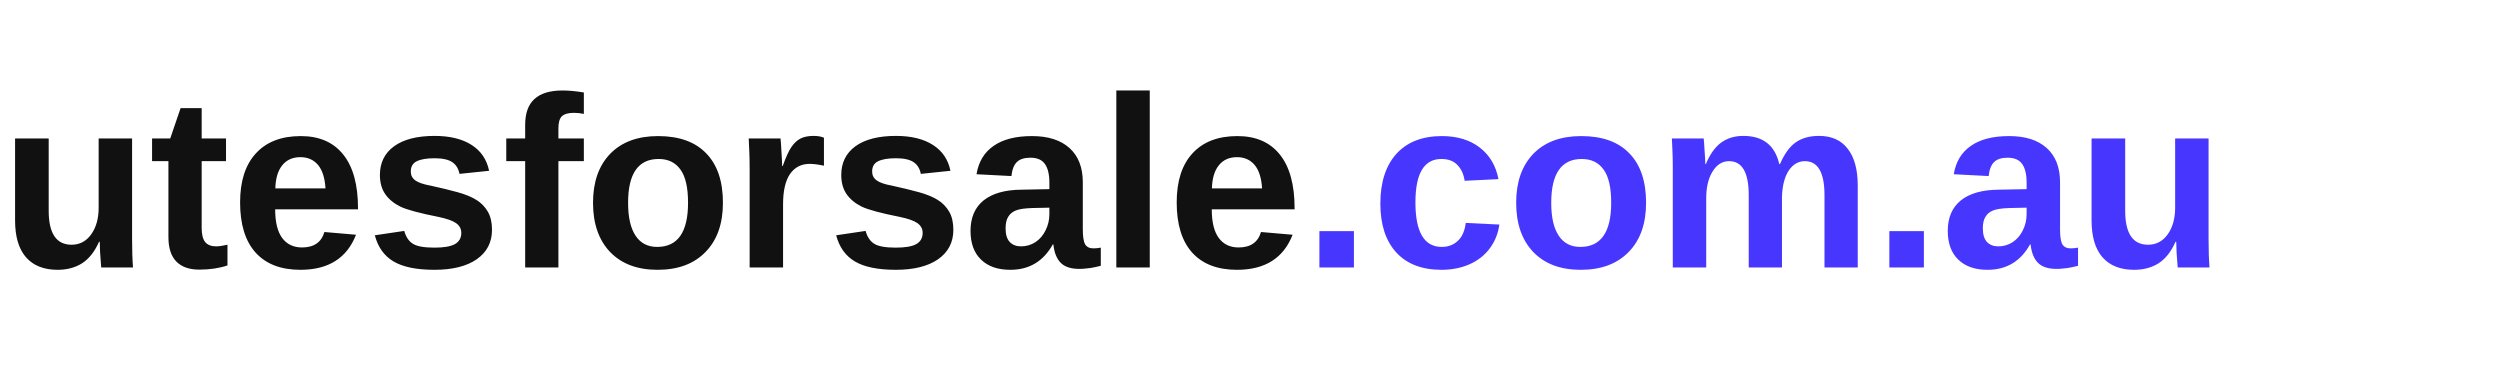
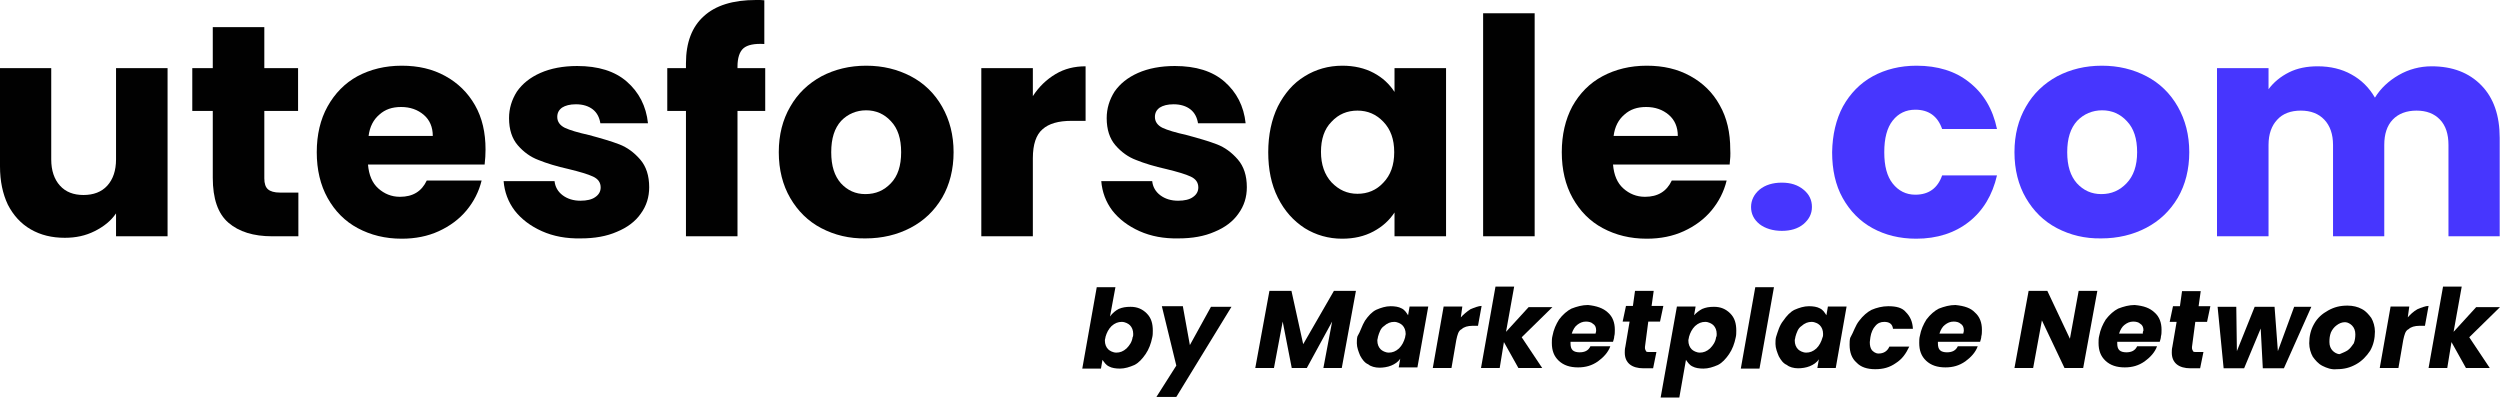
- <svg xmlns="http://www.w3.org/2000/svg" width="215" height="32" viewBox="0 0 215 32" role="img" aria-label="utesforsale.com.au">
-   <text x="0" y="23" font-family="Arial, Helvetica, sans-serif" font-size="21" font-weight="700" fill="#111111">utesforsale<tspan fill="#4736FE">.com.au</tspan>
-   </text>
+ <svg xmlns="http://www.w3.org/2000/svg" id="Layer_1" data-name="Layer 1" viewBox="0 0 829.5 131.9">
+   <defs>
+     <style>
+       .cls-1 {
+         fill: #4736fe;
+       }
+ 
+       .cls-2 {
+         fill: #010101;
+       }
+     </style>
+   </defs>
+   <g>
+     <path class="cls-2" d="m55.6,22.6v55.8h-17.1v-7.6c-1.7,2.5-4.1,4.4-7.1,5.9-3,1.5-6.2,2.2-9.9,2.2-4.3,0-8-.9-11.3-2.8s-5.8-4.7-7.6-8.2c-1.7-3.6-2.6-7.8-2.6-12.7V22.6h17v30.3c0,3.7,1,6.6,2.9,8.7,1.9,2.1,4.5,3.1,7.8,3.1s6-1,7.9-3.1,2.9-5,2.9-8.7v-30.3h17.1Z" />
+     <path class="cls-2" d="m99,63.9v14.5h-8.7c-6.2,0-11-1.5-14.5-4.5s-5.2-8-5.2-14.9v-22.2h-6.8v-14.2h6.8v-13.6h17.1v13.6h11.2v14.2h-11.2v22.4c0,1.7.4,2.9,1.2,3.6.8.7,2.1,1.1,4,1.1,0,0,6.1,0,6.1,0Z" />
+     <path class="cls-2" d="m160.8,54.6h-38.7c.3,3.5,1.4,6.1,3.4,7.9s4.4,2.8,7.2,2.8c4.3,0,7.2-1.8,8.9-5.4h18.2c-.9,3.7-2.6,7-5,9.9s-5.5,5.2-9.2,6.9c-3.7,1.7-7.8,2.5-12.3,2.5-5.5,0-10.3-1.2-14.6-3.5-4.3-2.3-7.6-5.7-10-10-2.4-4.3-3.6-9.4-3.6-15.2s1.2-10.9,3.6-15.2c2.4-4.3,5.7-7.7,9.9-10,4.3-2.3,9.2-3.5,14.7-3.5s10.2,1.1,14.4,3.4,7.5,5.5,9.9,9.7c2.4,4.2,3.5,9.1,3.5,14.7,0,1.6-.1,3.3-.3,5Zm-17.2-9.5c0-2.9-1-5.3-3-7s-4.5-2.6-7.5-2.6-5.3.8-7.2,2.5c-2,1.7-3.2,4-3.6,7.1h21.3Z" />
+     <path class="cls-2" d="m179.8,76.7c-3.8-1.7-6.8-4-9-6.8-2.2-2.9-3.4-6.2-3.7-9.8h16.9c.2,1.9,1.1,3.5,2.7,4.7,1.6,1.2,3.6,1.8,5.9,1.8,2.1,0,3.8-.4,4.9-1.2,1.2-.8,1.8-1.9,1.8-3.2,0-1.6-.8-2.8-2.5-3.6s-4.4-1.6-8.1-2.5c-4-.9-7.3-1.9-10-3-2.7-1-5-2.7-6.9-4.9s-2.9-5.2-2.9-9c0-3.2.9-6.1,2.6-8.8,1.8-2.6,4.4-4.7,7.8-6.2,3.4-1.5,7.5-2.3,12.2-2.3,7,0,12.5,1.7,16.5,5.2s6.4,8.1,7,13.8h-15.8c-.3-1.9-1.1-3.5-2.5-4.6s-3.3-1.7-5.6-1.7c-2,0-3.5.4-4.6,1.1-1.1.8-1.6,1.8-1.6,3.1,0,1.6.9,2.8,2.5,3.6,1.7.8,4.4,1.6,8,2.4,4.1,1.1,7.5,2.1,10.1,3.1s4.9,2.7,6.9,5,3,5.4,3,9.2c0,3.3-.9,6.2-2.8,8.8-1.8,2.6-4.5,4.6-7.9,6-3.4,1.5-7.4,2.2-12,2.2-4.8.1-9.1-.7-12.9-2.4Z" />
+     <path class="cls-2" d="m253.9,36.8h-9.2v41.6h-17.1v-41.6h-6.2v-14.2h6.2v-1.6c0-6.9,2-12.1,5.9-15.6,3.9-3.6,9.7-5.4,17.3-5.4,1.3,0,2.2,0,2.8.1v14.5c-3.3-.2-5.6.3-6.9,1.4-1.3,1.1-2,3.2-2,6.1v.5h9.2v14.2Z" />
+     <path class="cls-2" d="m272.5,75.7c-4.4-2.3-7.8-5.7-10.3-10-2.5-4.3-3.8-9.4-3.8-15.2s1.3-10.8,3.8-15.1c2.5-4.4,6-7.7,10.4-10.1,4.4-2.3,9.3-3.5,14.8-3.5s10.4,1.2,14.8,3.5,7.9,5.7,10.4,10.1,3.8,9.4,3.8,15.1-1.3,10.8-3.8,15.1c-2.6,4.4-6.1,7.7-10.5,10s-9.4,3.5-14.9,3.5c-5.4.1-10.3-1.1-14.7-3.4Zm23.1-14.9c2.3-2.4,3.4-5.8,3.4-10.3s-1.1-7.9-3.4-10.3c-2.2-2.4-5-3.6-8.2-3.6s-6.1,1.2-8.3,3.5c-2.2,2.4-3.3,5.8-3.3,10.4s1.1,7.9,3.2,10.3c2.2,2.4,4.9,3.6,8.1,3.6,3.5,0,6.2-1.2,8.5-3.6Z" />
+     <path class="cls-2" d="m350.2,24.6c3-1.8,6.3-2.6,10-2.6v18.1h-4.7c-4.3,0-7.5.9-9.6,2.8-2.1,1.8-3.2,5-3.2,9.6v25.9h-17.1V22.6h17.1v9.3c2-3.1,4.5-5.5,7.5-7.3Z" />
+     <path class="cls-2" d="m378.1,76.7c-3.8-1.7-6.8-4-9-6.8-2.2-2.9-3.4-6.2-3.7-9.8h16.9c.2,1.9,1.1,3.5,2.7,4.7,1.6,1.2,3.6,1.8,5.9,1.8,2.1,0,3.8-.4,4.9-1.2,1.2-.8,1.8-1.9,1.8-3.2,0-1.6-.8-2.8-2.5-3.6s-4.4-1.6-8.1-2.5c-4-.9-7.3-1.9-10-3-2.7-1-5-2.7-6.9-4.9s-2.9-5.2-2.9-9c0-3.2.9-6.1,2.6-8.8,1.8-2.6,4.4-4.7,7.8-6.2s7.5-2.3,12.2-2.3c7,0,12.5,1.7,16.5,5.2s6.4,8.1,7,13.8h-15.8c-.3-1.9-1.1-3.5-2.5-4.6s-3.3-1.7-5.6-1.7c-2,0-3.5.4-4.6,1.1-1.1.8-1.6,1.8-1.6,3.1,0,1.6.9,2.8,2.5,3.6,1.7.8,4.4,1.6,8,2.4,4.1,1.1,7.5,2.1,10.1,3.1s4.9,2.7,6.9,5,3,5.4,3,9.2c0,3.3-.9,6.2-2.8,8.8-1.8,2.6-4.5,4.6-7.9,6-3.4,1.5-7.4,2.2-12,2.2-4.8.1-9.1-.7-12.9-2.4Z" />
+     <path class="cls-2" d="m424,35.3c2.2-4.3,5.1-7.7,8.9-10,3.7-2.3,7.9-3.5,12.5-3.5,3.9,0,7.4.8,10.4,2.4s5.2,3.7,6.9,6.3v-7.9h17.1v55.8h-17.1v-7.9c-1.7,2.6-4,4.7-7,6.3-3,1.6-6.4,2.4-10.4,2.4-4.5,0-8.7-1.2-12.4-3.5-3.7-2.4-6.7-5.7-8.9-10.1-2.2-4.4-3.2-9.4-3.2-15.1s1.1-10.9,3.2-15.2Zm35,5.1c-2.4-2.5-5.2-3.7-8.6-3.7s-6.3,1.2-8.6,3.7c-2.4,2.4-3.5,5.8-3.5,10s1.2,7.6,3.5,10.1c2.4,2.5,5.2,3.8,8.6,3.8s6.3-1.2,8.6-3.7c2.4-2.5,3.6-5.8,3.6-10.1s-1.2-7.6-3.6-10.1Z" />
+     <path class="cls-2" d="m509.2,4.4v74h-17.1V4.4s17.1,0,17.1,0Z" />
+     <path class="cls-2" d="m573.9,54.6h-38.7c.3,3.5,1.4,6.1,3.4,7.9s4.4,2.8,7.2,2.8c4.3,0,7.2-1.8,8.9-5.4h18.2c-.9,3.7-2.6,7-5,9.9s-5.5,5.2-9.2,6.9c-3.7,1.7-7.8,2.5-12.3,2.5-5.5,0-10.3-1.2-14.6-3.5s-7.6-5.7-10-10c-2.4-4.3-3.6-9.4-3.6-15.2s1.2-10.9,3.5-15.2c2.4-4.3,5.7-7.7,10-10s9.2-3.5,14.7-3.5,10.2,1.1,14.4,3.4,7.5,5.5,9.8,9.7c2.4,4.2,3.5,9.1,3.5,14.7.1,1.6,0,3.3-.2,5Zm-17.2-9.5c0-2.9-1-5.3-3-7s-4.5-2.6-7.5-2.6-5.3.8-7.2,2.5c-2,1.7-3.2,4-3.6,7.1h21.3Z" />
+     <path class="cls-1" d="m583.8,74.36c-1.9-1.55-2.8-3.44-2.8-5.68s1-4.22,2.8-5.76c1.9-1.55,4.4-2.32,7.4-2.32s5.3.77,7.2,2.32,2.8,3.44,2.8,5.76-1,4.13-2.8,5.68c-1.9,1.55-4.3,2.24-7.2,2.24s-5.5-.77-7.4-2.24Z" />
+     <path class="cls-1" d="m611.5,35.3c2.4-4.3,5.7-7.7,9.9-10s9.1-3.5,14.5-3.5c7,0,12.9,1.8,17.5,5.5,4.7,3.7,7.8,8.8,9.2,15.5h-18.2c-1.5-4.3-4.5-6.4-8.9-6.4-3.1,0-5.6,1.2-7.5,3.6-1.9,2.4-2.8,5.9-2.8,10.5s.9,8,2.8,10.4c1.9,2.4,4.4,3.7,7.5,3.7,4.4,0,7.4-2.1,8.9-6.4h18.2c-1.5,6.5-4.6,11.7-9.3,15.4-4.7,3.7-10.6,5.6-17.5,5.6-5.5,0-10.3-1.2-14.5-3.5s-7.5-5.7-9.9-10c-2.4-4.3-3.5-9.4-3.5-15.2.1-5.8,1.3-10.9,3.6-15.2Z" />
+     <path class="cls-1" d="m682.5,75.7c-4.4-2.3-7.8-5.7-10.3-10-2.5-4.3-3.8-9.4-3.8-15.2s1.3-10.8,3.8-15.1c2.5-4.4,6-7.7,10.4-10.1,4.4-2.3,9.3-3.5,14.8-3.5s10.4,1.2,14.8,3.5c4.4,2.3,7.9,5.7,10.4,10.1s3.8,9.4,3.8,15.1-1.3,10.8-3.8,15.1c-2.6,4.4-6.1,7.7-10.5,10s-9.4,3.5-14.9,3.5c-5.4.1-10.3-1.1-14.7-3.4Zm23.1-14.9c2.3-2.4,3.5-5.8,3.5-10.3s-1.1-7.9-3.4-10.3c-2.2-2.4-5-3.6-8.2-3.6s-6.1,1.2-8.3,3.5c-2.2,2.4-3.3,5.8-3.3,10.4s1.1,7.9,3.2,10.3c2.2,2.4,4.9,3.6,8.1,3.6,3.4,0,6.1-1.2,8.4-3.6Z" />
+     <path class="cls-1" d="m823.3,28.3c4.1,4.2,6.1,10,6.1,17.5v32.6h-17v-30.3c0-3.6-.9-6.4-2.8-8.4-1.9-2-4.5-3-7.8-3s-6,1-7.9,3-2.8,4.8-2.8,8.4v30.3h-17v-30.3c0-3.6-1-6.4-2.9-8.4s-4.5-3-7.8-3-6,1-7.8,3c-1.9,2-2.9,4.8-2.9,8.4v30.3h-17.1V22.6h17.1v7c1.7-2.3,4-4.2,6.8-5.6,2.8-1.4,6-2,9.5-2,4.2,0,8,.9,11.2,2.7,3.3,1.8,5.9,4.4,7.8,7.7,1.9-3.1,4.6-5.6,7.9-7.5,3.3-1.9,7-2.9,10.9-2.9,6.9,0,12.4,2.1,16.5,6.3Z" />
+   </g>
+   <g>
+     <path class="cls-2" d="m371.2,102.5c1.2-.5,2.3-.7,3.9-.7,2.2,0,3.9.7,5.4,2.2s2,3.4,2,5.7c0,.7,0,1.6-.2,2.3-.4,2-1.1,3.9-2.2,5.5s-2.3,2.9-3.7,3.6c-1.6.7-3.2,1.2-4.8,1.2-1.4,0-2.7-.2-3.6-.7-1.1-.5-1.6-1.4-2.2-2.2l-.5,2.9h-6.2l4.8-27h6.2l-1.8,9.7c.8-1.1,1.9-2,2.9-2.5Zm4.8,8.3c0-1.2-.4-2.2-1.1-2.9-.5-.5-1.6-1.1-2.7-1.1-1.2,0-2.3.4-3.4,1.4-1,1-1.6,2.2-2,3.6,0,.4-.2.7-.2,1.2,0,1.2.4,2.2,1.1,2.9.5.5,1.6,1.1,2.7,1.1,1.2,0,2.3-.4,3.4-1.4,1-1,1.8-2.2,2-3.7.2-.3.2-.7.2-1.1Z" />
+     <path class="cls-2" d="m392.5,101.8l2.3,12.7,7-12.7h6.8l-18.3,29.9h-6.6l6.6-10.4-4.8-19.7h7v.2h0Z" />
+     <path class="cls-2" d="m449.9,96.5l-4.7,25.6h-6.1l2.9-15.4-8.4,15.4h-5l-3-15.4-2.9,15.4h-6.2l4.7-25.6h7.3l3.9,17.7,10.2-17.7h7.3Z" />
+     <path class="cls-2" d="m452.9,106.4c1.1-1.6,2.3-2.9,3.7-3.6,1.6-.7,3.2-1.2,4.8-1.2,1.4,0,2.7.2,3.6.7,1.1.5,1.6,1.4,2.2,2.3l.5-2.9h6.2l-3.6,20.2h-6.2l.5-2.9c-.7,1.1-1.8,1.8-3,2.3s-2.7.7-3.9.7c-1.4,0-2.9-.4-3.7-1.1-1.2-.5-2-1.6-2.7-2.9-.5-1.2-1.1-2.7-1.1-4.1,0-.7,0-1.6.2-2.3,1-1.6,1.5-3.6,2.5-5.2Zm13.5,4.4c0-1.2-.4-2.2-1.1-2.9-.5-.5-1.6-1.1-2.7-1.1-1.2,0-2.3.4-3.4,1.4-1.1.7-1.6,2.2-2,3.6,0,.4-.2.7-.2,1.2,0,1.2.4,2.2,1.1,2.9.5.5,1.6,1.1,2.7,1.1,1.2,0,2.3-.4,3.4-1.4,1-1,1.6-2.2,2-3.6,0-.4.2-.8.2-1.2Z" />
+     <path class="cls-2" d="m487.9,102.6c1.2-.5,2.7-1.1,3.7-1.1l-1.2,6.6h-1.8c-1.6,0-2.9.4-3.6,1.1-1.1.5-1.4,1.8-1.8,3.6l-1.6,9.3h-6.2l3.6-20.4h6.2l-.5,3.6c.8-.9,2.1-2,3.2-2.7Z" />
+     <path class="cls-2" d="m504.9,111.9l6.8,10.2h-7.9l-4.8-8.6-1.4,8.6h-6.2l4.8-27h6.2l-2.7,15,7.5-8.2h7.9l-10.2,10Z" />
+     <path class="cls-2" d="m533.5,103.7c1.6,1.4,2.3,3.4,2.3,5.7,0,.7,0,1.6-.2,2.2,0,.5-.2,1.2-.4,1.8h-14.1v.5c0,1.1.2,1.8.7,2.3s1.4.7,2.3.7c1.6,0,2.9-.5,3.6-2h6.6c-.7,2-2.3,3.7-4.1,5-2,1.4-4.1,2-6.6,2-2.7,0-4.8-.7-6.4-2.2-1.6-1.5-2.3-3.4-2.3-5.9,0-.7,0-1.6.2-2.3.4-2.2,1.2-3.9,2.2-5.5,1.2-1.6,2.7-2.9,4.1-3.6,1.8-.7,3.6-1.2,5.5-1.2,2.8.3,5,1,6.6,2.5Zm-3.9,5.9c0-1.1-.4-1.8-1.1-2.2-.5-.5-1.4-.7-2.3-.7-1.1,0-2,.4-2.9,1.1-.7.5-1.4,1.6-1.8,2.9h7.9c.2-.7.2-.9.2-1.1Z" />
+     <path class="cls-2" d="m545.8,115.1v.4c0,.4.2.7.4,1.1.2.2.5.2,1.2.2h2.2l-1.1,5.4h-3.2c-3.9,0-6.2-1.8-6.2-5.2,0-.5,0-1.2.2-2l1.4-8.3h-2.3l1.1-5.2h2.3l.7-5h6.2l-.7,5h3.9l-1.1,5.2h-3.9l-1.1,8.4Z" />
+     <path class="cls-2" d="m564.8,102.5c1.2-.5,2.3-.7,3.9-.7,2.2,0,3.9.7,5.4,2.2s2,3.4,2,5.7c0,.7,0,1.6-.2,2.3-.4,2-1.1,3.9-2.2,5.5-1.1,1.6-2.3,2.9-3.7,3.6-1.6.7-3.2,1.2-4.8,1.2-1.4,0-2.7-.2-3.6-.7-1.1-.5-1.6-1.4-2.2-2.2l-2.2,12.5h-6.2l5.4-30.2h6.2l-.5,2.9c.6-.7,1.7-1.6,2.7-2.1Zm4.8,8.3c0-1.2-.4-2.2-1.1-2.9-.5-.5-1.6-1.1-2.7-1.1-1.2,0-2.3.4-3.4,1.4-1,1-1.6,2.2-2,3.6,0,.4-.2.7-.2,1.2,0,1.2.4,2.2,1.1,2.9.5.5,1.6,1.1,2.7,1.1,1.2,0,2.3-.4,3.4-1.4,1-1,1.8-2.2,2-3.7.2-.3.2-.7.2-1.1Z" />
+     <path class="cls-2" d="m588.6,95.3l-4.8,27h-6.2l4.8-27h6.2Z" />
+     <path class="cls-2" d="m591.7,106.4c1.1-1.6,2.3-2.9,3.7-3.6,1.6-.7,3.2-1.2,4.8-1.2,1.4,0,2.7.2,3.6.7,1.1.5,1.6,1.4,2.2,2.3l.5-2.9h6.2l-3.6,20.4h-6.1l.5-2.9c-.7,1.1-1.8,1.8-3,2.3s-2.7.7-3.9.7c-1.4,0-2.9-.4-3.7-1.1-1.2-.5-2-1.6-2.7-2.9-.5-1.2-1.1-2.7-1.1-4.1,0-.7,0-1.6.2-2.3.6-1.8,1.1-3.8,2.4-5.4Zm13.2,4.4c0-1.2-.4-2.2-1.1-2.9-.5-.5-1.6-1.1-2.7-1.1-1.2,0-2.3.4-3.4,1.4-1.1.7-1.6,2.2-2,3.6,0,.4-.2.7-.2,1.2,0,1.2.4,2.2,1.1,2.9.5.5,1.6,1.1,2.7,1.1,1.2,0,2.3-.4,3.4-1.4,1-1,1.6-2.2,2-3.6.2-.4.2-.8.2-1.2Z" />
+     <path class="cls-2" d="m616.9,106.4c1.2-1.6,2.7-2.9,4.1-3.6,1.6-.7,3.6-1.2,5.5-1.2,2.7,0,4.7.5,5.9,2,1.4,1.4,2.2,3.2,2.3,5.5h-6.6c-.2-1.6-1.2-2.3-2.9-2.3-1.2,0-2.2.4-3,1.4-.7.7-1.4,2.2-1.6,3.7,0,.5-.2,1.1-.2,1.6,0,1.2.2,2,.7,2.7.5.5,1.2,1.1,2.2,1.1,1.6,0,2.9-.7,3.6-2.3h6.6c-1.1,2.3-2.3,4.1-4.5,5.5-2,1.4-4.1,2-6.8,2s-4.8-.7-6.2-2.2c-1.6-1.4-2.3-3.4-2.3-5.9,0-.7,0-1.6.2-2.3,1.2-2.1,1.7-4.1,3-5.7Z" />
+     <path class="cls-2" d="m655.3,103.7c1.6,1.4,2.3,3.4,2.3,5.7,0,.7,0,1.6-.2,2.2,0,.5-.2,1.2-.4,1.8h-14v.5c0,1.1.2,1.8.7,2.3s1.4.7,2.3.7c1.6,0,2.9-.5,3.6-2h6.6c-.7,2-2.3,3.7-4.1,5-2,1.4-4.1,2-6.6,2-2.7,0-4.8-.7-6.4-2.2-1.6-1.5-2.3-3.4-2.3-5.9,0-.7,0-1.6.2-2.3.4-2.2,1.2-3.9,2.2-5.5,1.2-1.6,2.7-2.9,4.1-3.6,1.8-.7,3.6-1.2,5.5-1.2,3,.3,5.1,1,6.5,2.5Zm-3.7,5.9c0-1.1-.4-1.8-1.1-2.2-.5-.5-1.4-.7-2.3-.7-1.1,0-2,.4-2.9,1.1-.7.5-1.4,1.6-1.8,2.9h7.9c.2-.7.2-.9.2-1.1Z" />
+     <path class="cls-2" d="m691.2,122.1h-6.2l-7.5-15.8-2.9,15.8h-6.2l4.7-25.6h6.2l7.5,15.9,2.9-15.9h6.2l-4.7,25.6Z" />
+     <path class="cls-2" d="m714.9,103.7c1.6,1.4,2.3,3.4,2.3,5.7,0,.7,0,1.6-.2,2.2,0,.5-.2,1.2-.4,1.8h-14.1v.5c0,1.1.2,1.8.7,2.3s1.4.7,2.3.7c1.6,0,2.9-.5,3.6-2h6.6c-.7,2-2.3,3.7-4.1,5-2,1.4-4.1,2-6.6,2-2.7,0-4.8-.7-6.4-2.2-1.6-1.5-2.3-3.4-2.3-5.9,0-.7,0-1.6.2-2.3.4-2.2,1.2-3.9,2.2-5.5,1.2-1.6,2.7-2.9,4.1-3.6,1.8-.7,3.6-1.2,5.5-1.2,3.1.3,5,1,6.6,2.5Zm-3.7,5.9c0-1.1-.4-1.8-1.1-2.2-.5-.5-1.4-.7-2.3-.7-1.1,0-2,.4-2.9,1.1-.7.5-1.4,1.6-1.8,2.9h7.9c-.1-.7.2-.9.2-1.1Z" />
+     <path class="cls-2" d="m727.3,115.1v.4c0,.4.2.7.4,1.1.2.2.5.2,1.2.2h2.2l-1.1,5.4h-3.2c-3.9,0-6.2-1.8-6.2-5.2,0-.5,0-1.2.2-2l1.4-8.2h-2.3l1.1-5.2h2.3l.7-5h6.2l-.7,5h3.9l-1.1,5.2h-3.9l-1.1,8.3Z" />
+     <path class="cls-2" d="m766.9,101.8l-9.1,20.4h-7l-.7-13.2-5.5,13.2h-6.8l-2-20.4h6.2l.2,14.7,5.9-14.7h6.6l1.1,14.7,5.4-14.7c-.1,0,5.7,0,5.7,0Z" />
+     <path class="cls-2" d="m770.6,121.4c-1.4-.7-2.3-1.8-3.2-3-.7-1.2-1.2-2.9-1.2-4.5,0-2.3.5-4.5,1.6-6.4,1.1-2,2.7-3.4,4.7-4.5s3.9-1.6,6.4-1.6c1.8,0,3.4.4,4.7,1.1,1.4.7,2.3,1.8,3.2,3,.7,1.2,1.2,2.9,1.2,4.5,0,2.3-.5,4.5-1.6,6.4-1.2,1.8-2.7,3.4-4.7,4.5s-3.9,1.6-6.4,1.6c-1.7.2-3.3-.4-4.7-1.1Zm8.4-5.2c.7-.5,1.4-1.4,2-2.3.4-1.1.5-2,.5-3,0-1.2-.4-2.2-1.1-2.9-.5-.5-1.4-1.1-2.3-1.1-1.1,0-2,.4-2.9,1.1-.7.5-1.4,1.4-1.8,2.3-.4,1.1-.5,2-.5,3.2s.4,2.2,1.1,2.9c.5.5,1.4,1.1,2.3,1.1.9-.4,2-.8,2.7-1.3Z" />
+     <path class="cls-2" d="m802.1,102.6c1.2-.5,2.7-1.1,3.7-1.1l-1.2,6.6h-1.8c-1.6,0-2.9.4-3.6,1.1-1.1.5-1.4,1.8-1.8,3.6l-1.6,9.3h-6.2l3.6-20.4h6.2l-.5,3.6c.8-.9,1.9-2,3.2-2.7Z" />
+     <path class="cls-2" d="m819.3,111.9l6.8,10.2h-7.9l-4.8-8.6-1.4,8.6h-6.2l4.8-27h6.2l-2.7,15,7.5-8.2h7.9l-10.2,10Z" />
+   </g>
</svg>
